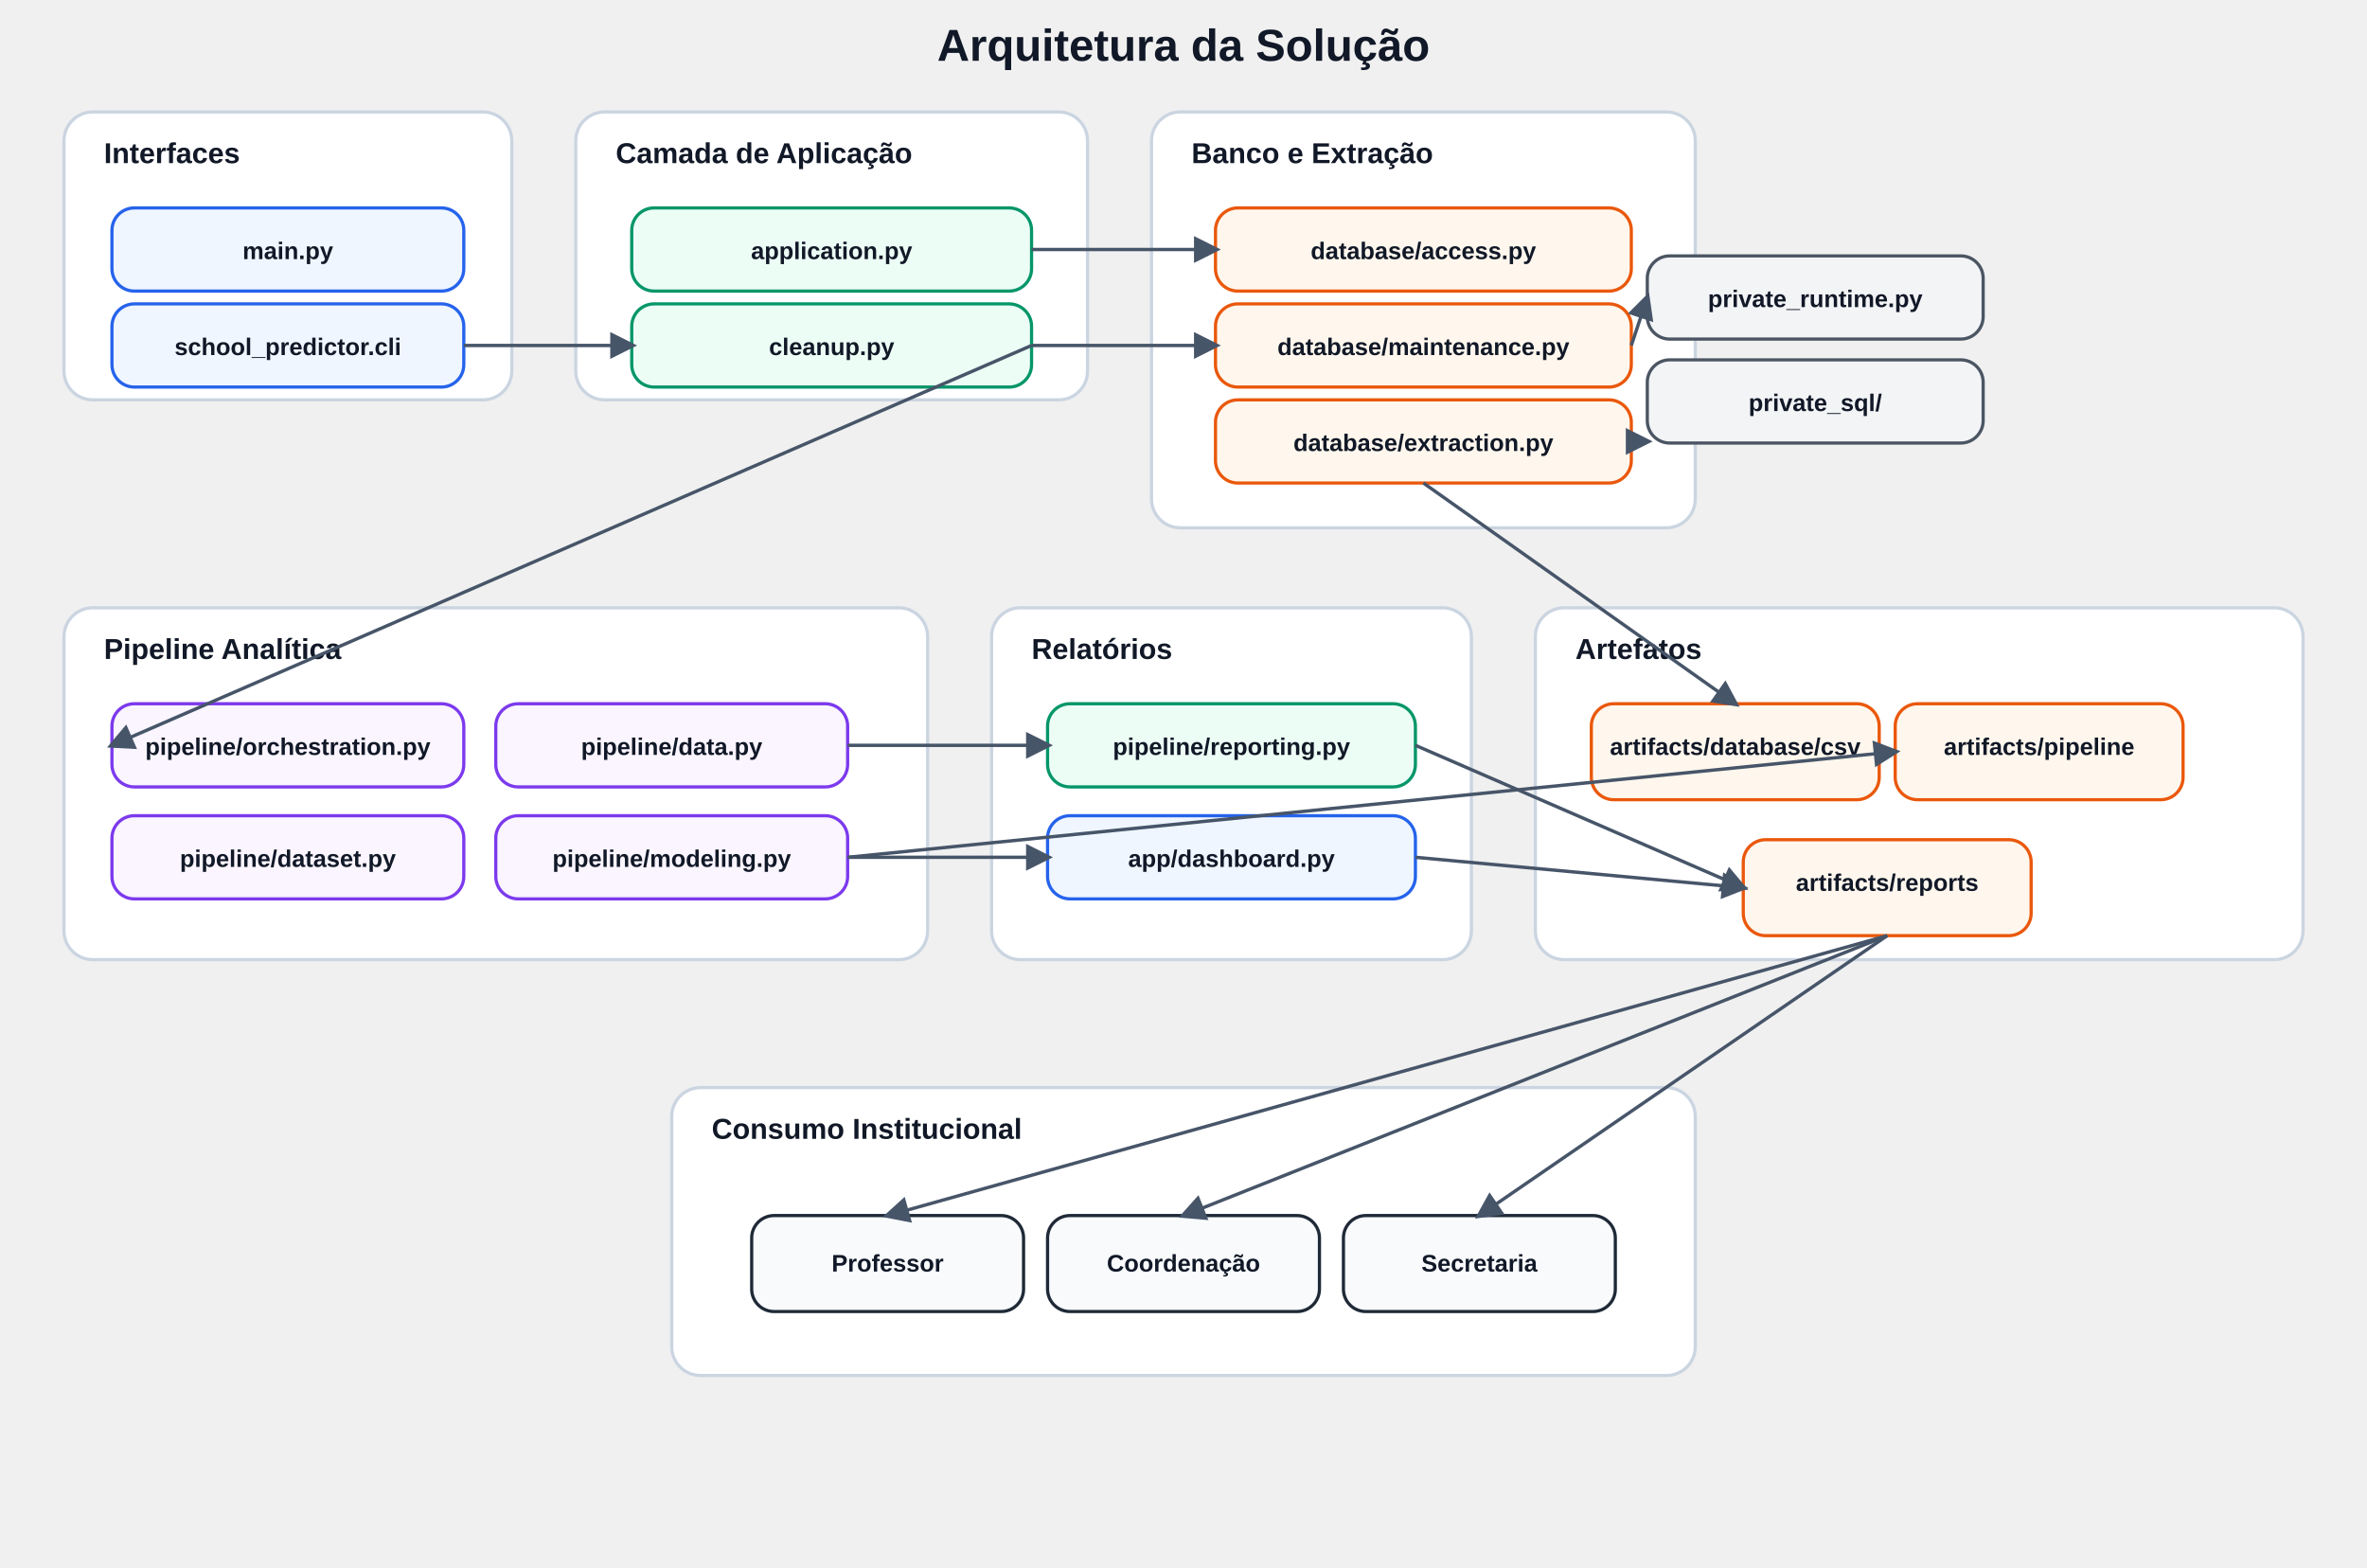
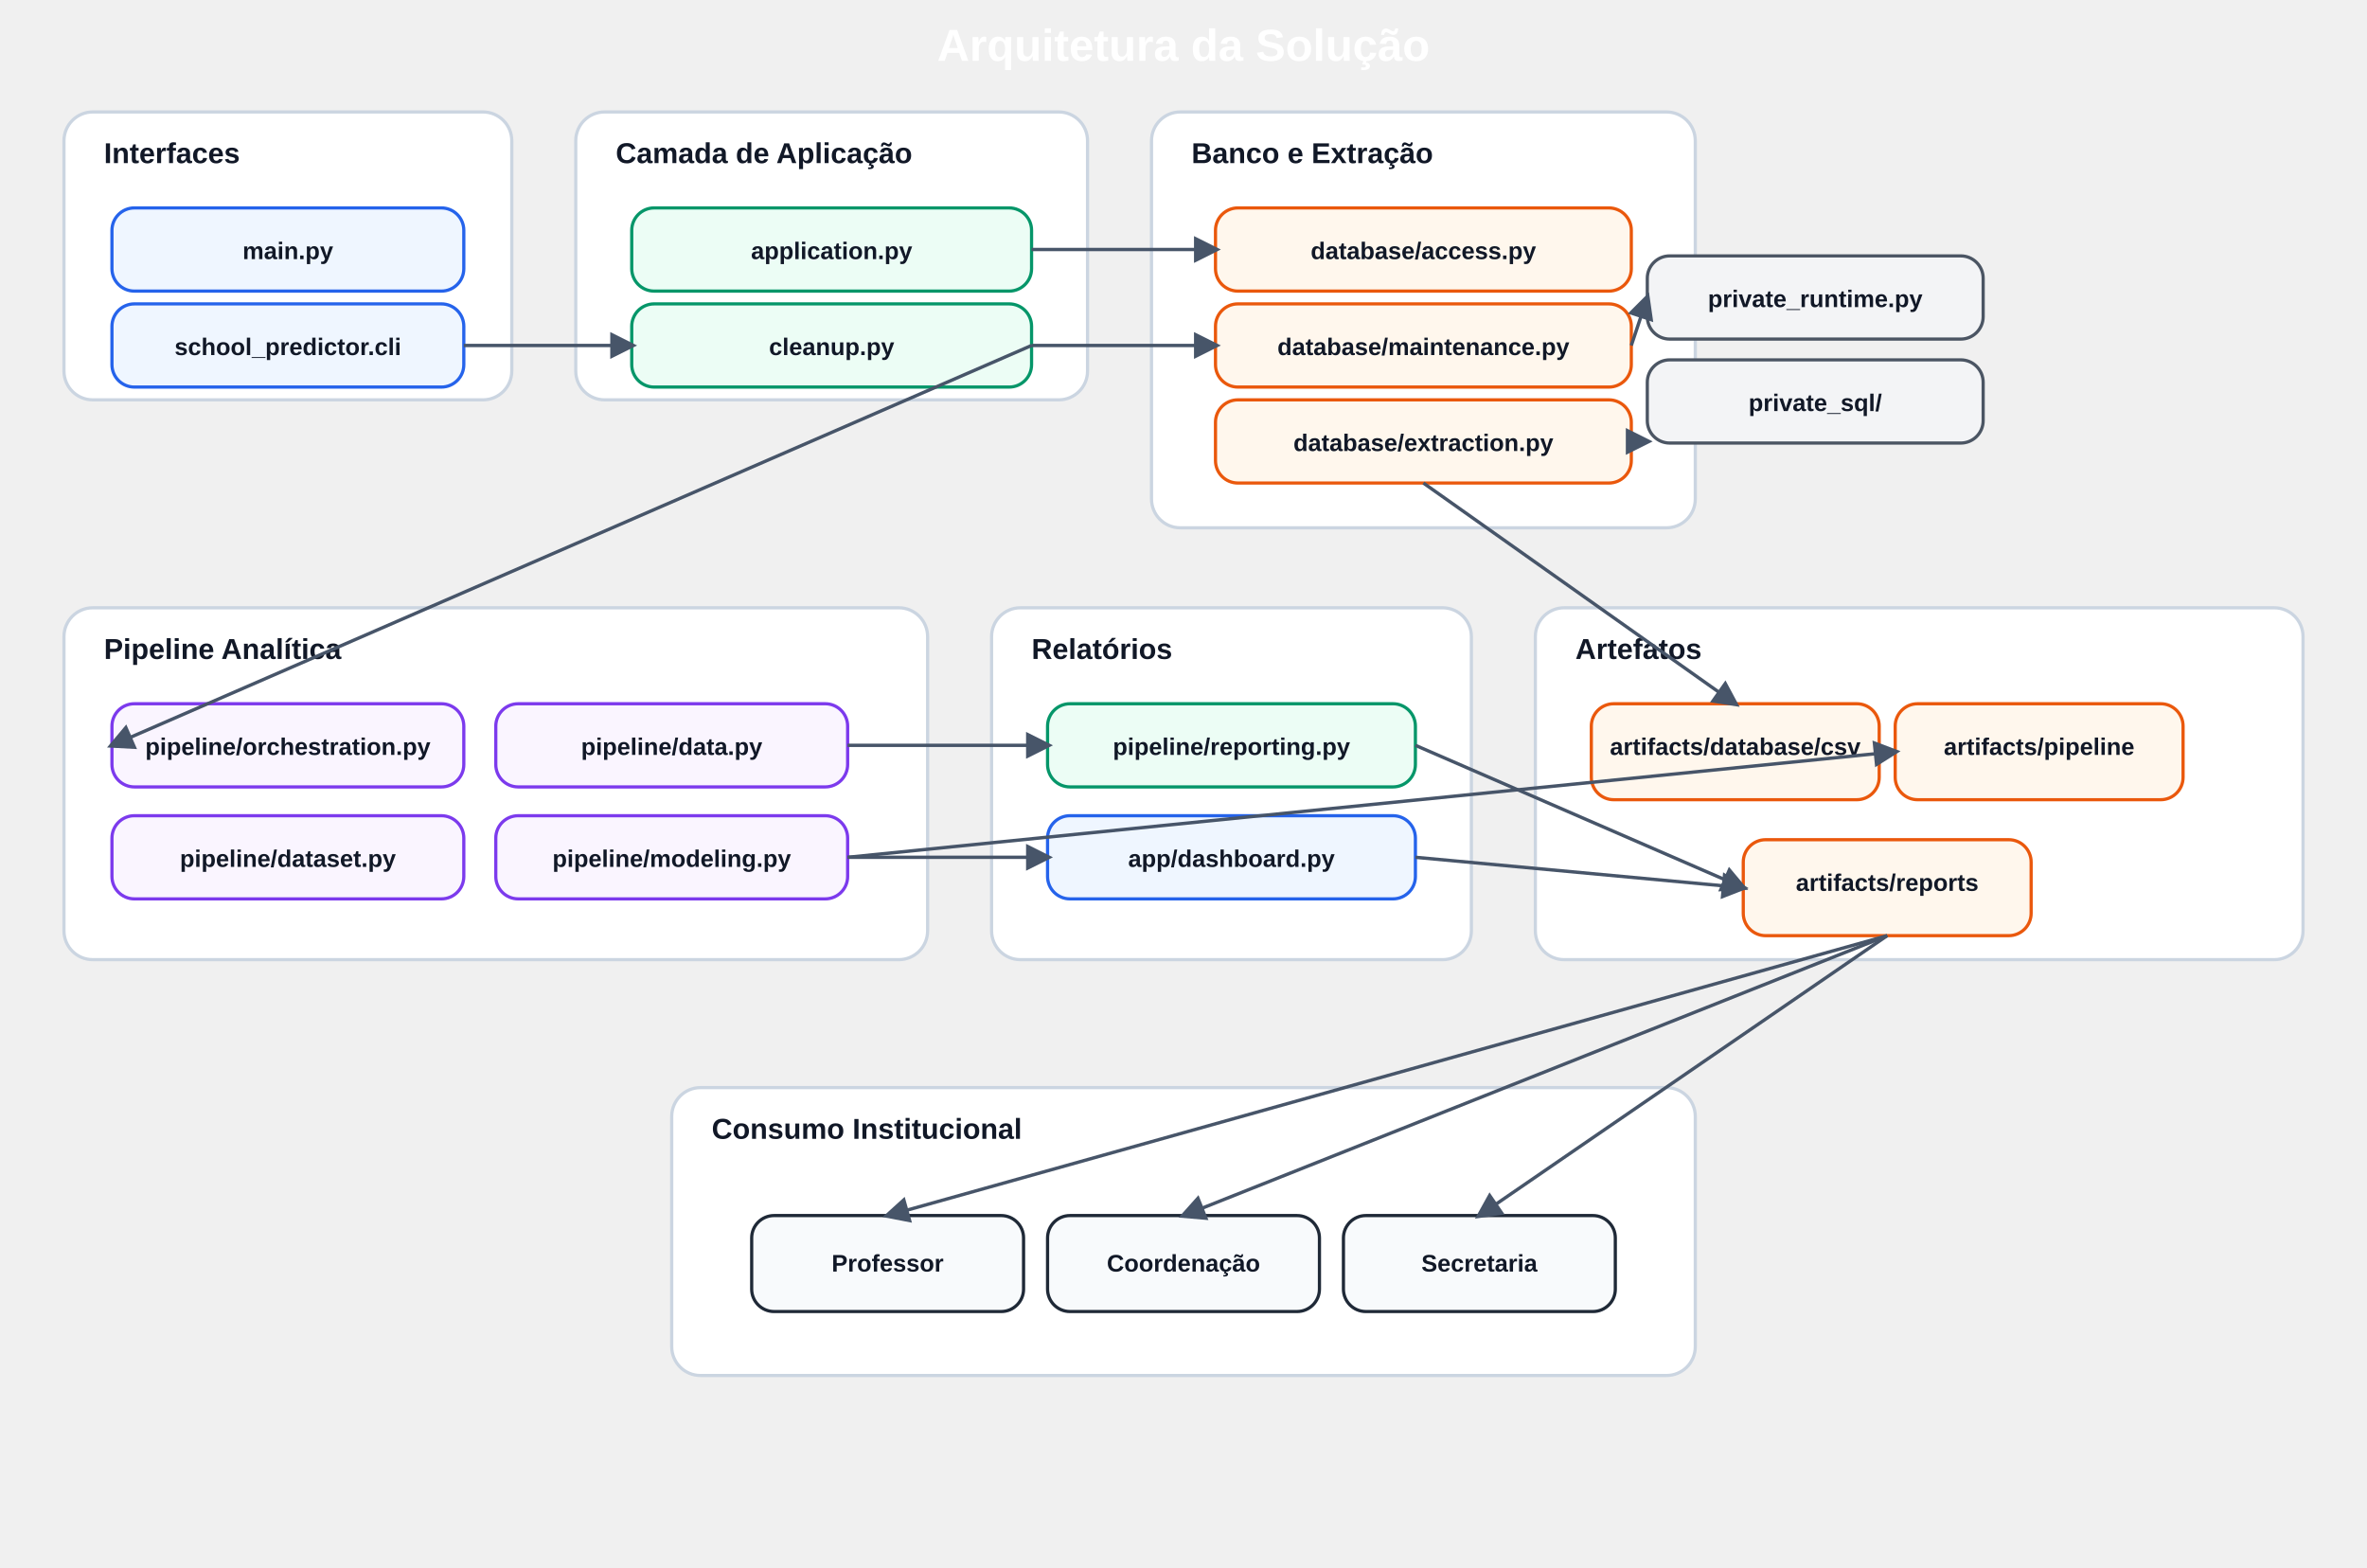
<svg xmlns="http://www.w3.org/2000/svg" width="1480" height="980" viewBox="0 0 1480 980">
  <style>
-     .title { font: 700 28px Arial, sans-serif; fill: #111827; }
+     .title { font: 700 28px Arial, sans-serif; fill: #ffffff; }
    .section { font: 700 18px Arial, sans-serif; fill: #111827; }
    .label { font: 600 15px Arial, sans-serif; fill: #111827; }
    .small { font: 500 13px Arial, sans-serif; fill: #374151; }
    .panel { fill: #ffffff; stroke: #cbd5e1; stroke-width: 2; rx: 18; }
    .box { fill: #f8fafc; stroke: #1f2937; stroke-width: 2; rx: 14; }
    .blue { fill: #eff6ff; stroke: #2563eb; }
    .green { fill: #ecfdf5; stroke: #059669; }
    .orange { fill: #fff7ed; stroke: #ea580c; }
    .purple { fill: #faf5ff; stroke: #7c3aed; }
    .gray { fill: #f3f4f6; stroke: #4b5563; }
    .arrow { stroke: #475569; stroke-width: 2.1; fill: none; marker-end: url(#arrow); }
  </style>
  <defs>
    <marker id="arrow" viewBox="0 0 10 10" refX="8" refY="5" markerWidth="8" markerHeight="8" orient="auto-start-reverse">
      <path d="M 0 0 L 10 5 L 0 10 z" fill="#475569" />
    </marker>
  </defs>
  <text x="740" y="38" text-anchor="middle" class="title">Arquitetura da Solução</text>
  <rect x="40" y="70" width="280" height="180" class="panel" />
  <text x="65" y="102" class="section">Interfaces</text>
  <rect x="70" y="130" width="220" height="52" class="box blue" />
  <text x="180" y="162" text-anchor="middle" class="label">main.py</text>
  <rect x="70" y="190" width="220" height="52" class="box blue" />
  <text x="180" y="222" text-anchor="middle" class="label">school_predictor.cli</text>
  <rect x="360" y="70" width="320" height="180" class="panel" />
  <text x="385" y="102" class="section">Camada de Aplicação</text>
  <rect x="395" y="130" width="250" height="52" class="box green" />
  <text x="520" y="162" text-anchor="middle" class="label">application.py</text>
  <rect x="395" y="190" width="250" height="52" class="box green" />
  <text x="520" y="222" text-anchor="middle" class="label">cleanup.py</text>
  <rect x="720" y="70" width="340" height="260" class="panel" />
  <text x="745" y="102" class="section">Banco e Extração</text>
  <rect x="760" y="130" width="260" height="52" class="box orange" />
  <text x="890" y="162" text-anchor="middle" class="label">database/access.py</text>
  <rect x="760" y="190" width="260" height="52" class="box orange" />
  <text x="890" y="222" text-anchor="middle" class="label">database/maintenance.py</text>
  <rect x="760" y="250" width="260" height="52" class="box orange" />
  <text x="890" y="282" text-anchor="middle" class="label">database/extraction.py</text>
  <rect x="1030" y="160" width="210" height="52" class="box gray" />
  <text x="1135" y="192" text-anchor="middle" class="label">private_runtime.py</text>
  <rect x="1030" y="225" width="210" height="52" class="box gray" />
  <text x="1135" y="257" text-anchor="middle" class="label">private_sql/</text>
  <rect x="40" y="380" width="540" height="220" class="panel" />
  <text x="65" y="412" class="section">Pipeline Analítica</text>
  <rect x="70" y="440" width="220" height="52" class="box purple" />
  <text x="180" y="472" text-anchor="middle" class="label">pipeline/orchestration.py</text>
  <rect x="310" y="440" width="220" height="52" class="box purple" />
  <text x="420" y="472" text-anchor="middle" class="label">pipeline/data.py</text>
  <rect x="70" y="510" width="220" height="52" class="box purple" />
  <text x="180" y="542" text-anchor="middle" class="label">pipeline/dataset.py</text>
  <rect x="310" y="510" width="220" height="52" class="box purple" />
  <text x="420" y="542" text-anchor="middle" class="label">pipeline/modeling.py</text>
  <rect x="620" y="380" width="300" height="220" class="panel" />
  <text x="645" y="412" class="section">Relatórios</text>
  <rect x="655" y="440" width="230" height="52" class="box green" />
  <text x="770" y="472" text-anchor="middle" class="label">pipeline/reporting.py</text>
  <rect x="655" y="510" width="230" height="52" class="box blue" />
  <text x="770" y="542" text-anchor="middle" class="label">app/dashboard.py</text>
  <rect x="960" y="380" width="480" height="220" class="panel" />
  <text x="985" y="412" class="section">Artefatos</text>
  <rect x="995" y="440" width="180" height="60" class="box orange" />
  <text x="1085" y="472" text-anchor="middle" class="label">artifacts/database/csv</text>
  <rect x="1185" y="440" width="180" height="60" class="box orange" />
  <text x="1275" y="472" text-anchor="middle" class="label">artifacts/pipeline</text>
  <rect x="1090" y="525" width="180" height="60" class="box orange" />
  <text x="1180" y="557" text-anchor="middle" class="label">artifacts/reports</text>
  <rect x="420" y="680" width="640" height="180" class="panel" />
  <text x="445" y="712" class="section">Consumo Institucional</text>
  <rect x="470" y="760" width="170" height="60" class="box" />
  <text x="555" y="795" text-anchor="middle" class="label">Professor</text>
  <rect x="655" y="760" width="170" height="60" class="box" />
  <text x="740" y="795" text-anchor="middle" class="label">Coordenação</text>
  <rect x="840" y="760" width="170" height="60" class="box" />
  <text x="925" y="795" text-anchor="middle" class="label">Secretaria</text>
  <path d="M 290 216 L 395 216" class="arrow" />
  <path d="M 645 156 L 760 156" class="arrow" />
  <path d="M 645 216 L 760 216" class="arrow" />
  <path d="M 645 216 L 70 466" class="arrow" />
  <path d="M 1020 276 L 1030 276" class="arrow" />
  <path d="M 1020 216 L 1030 186" class="arrow" />
  <path d="M 890 302 L 1085 440" class="arrow" />
  <path d="M 530 466 L 655 466" class="arrow" />
  <path d="M 530 536 L 655 536" class="arrow" />
  <path d="M 530 536 L 1185 470" class="arrow" />
  <path d="M 885 466 L 1090 555" class="arrow" />
  <path d="M 885 536 L 1090 555" class="arrow" />
  <path d="M 1180 585 L 555 760" class="arrow" />
  <path d="M 1180 585 L 740 760" class="arrow" />
  <path d="M 1180 585 L 925 760" class="arrow" />
</svg>
